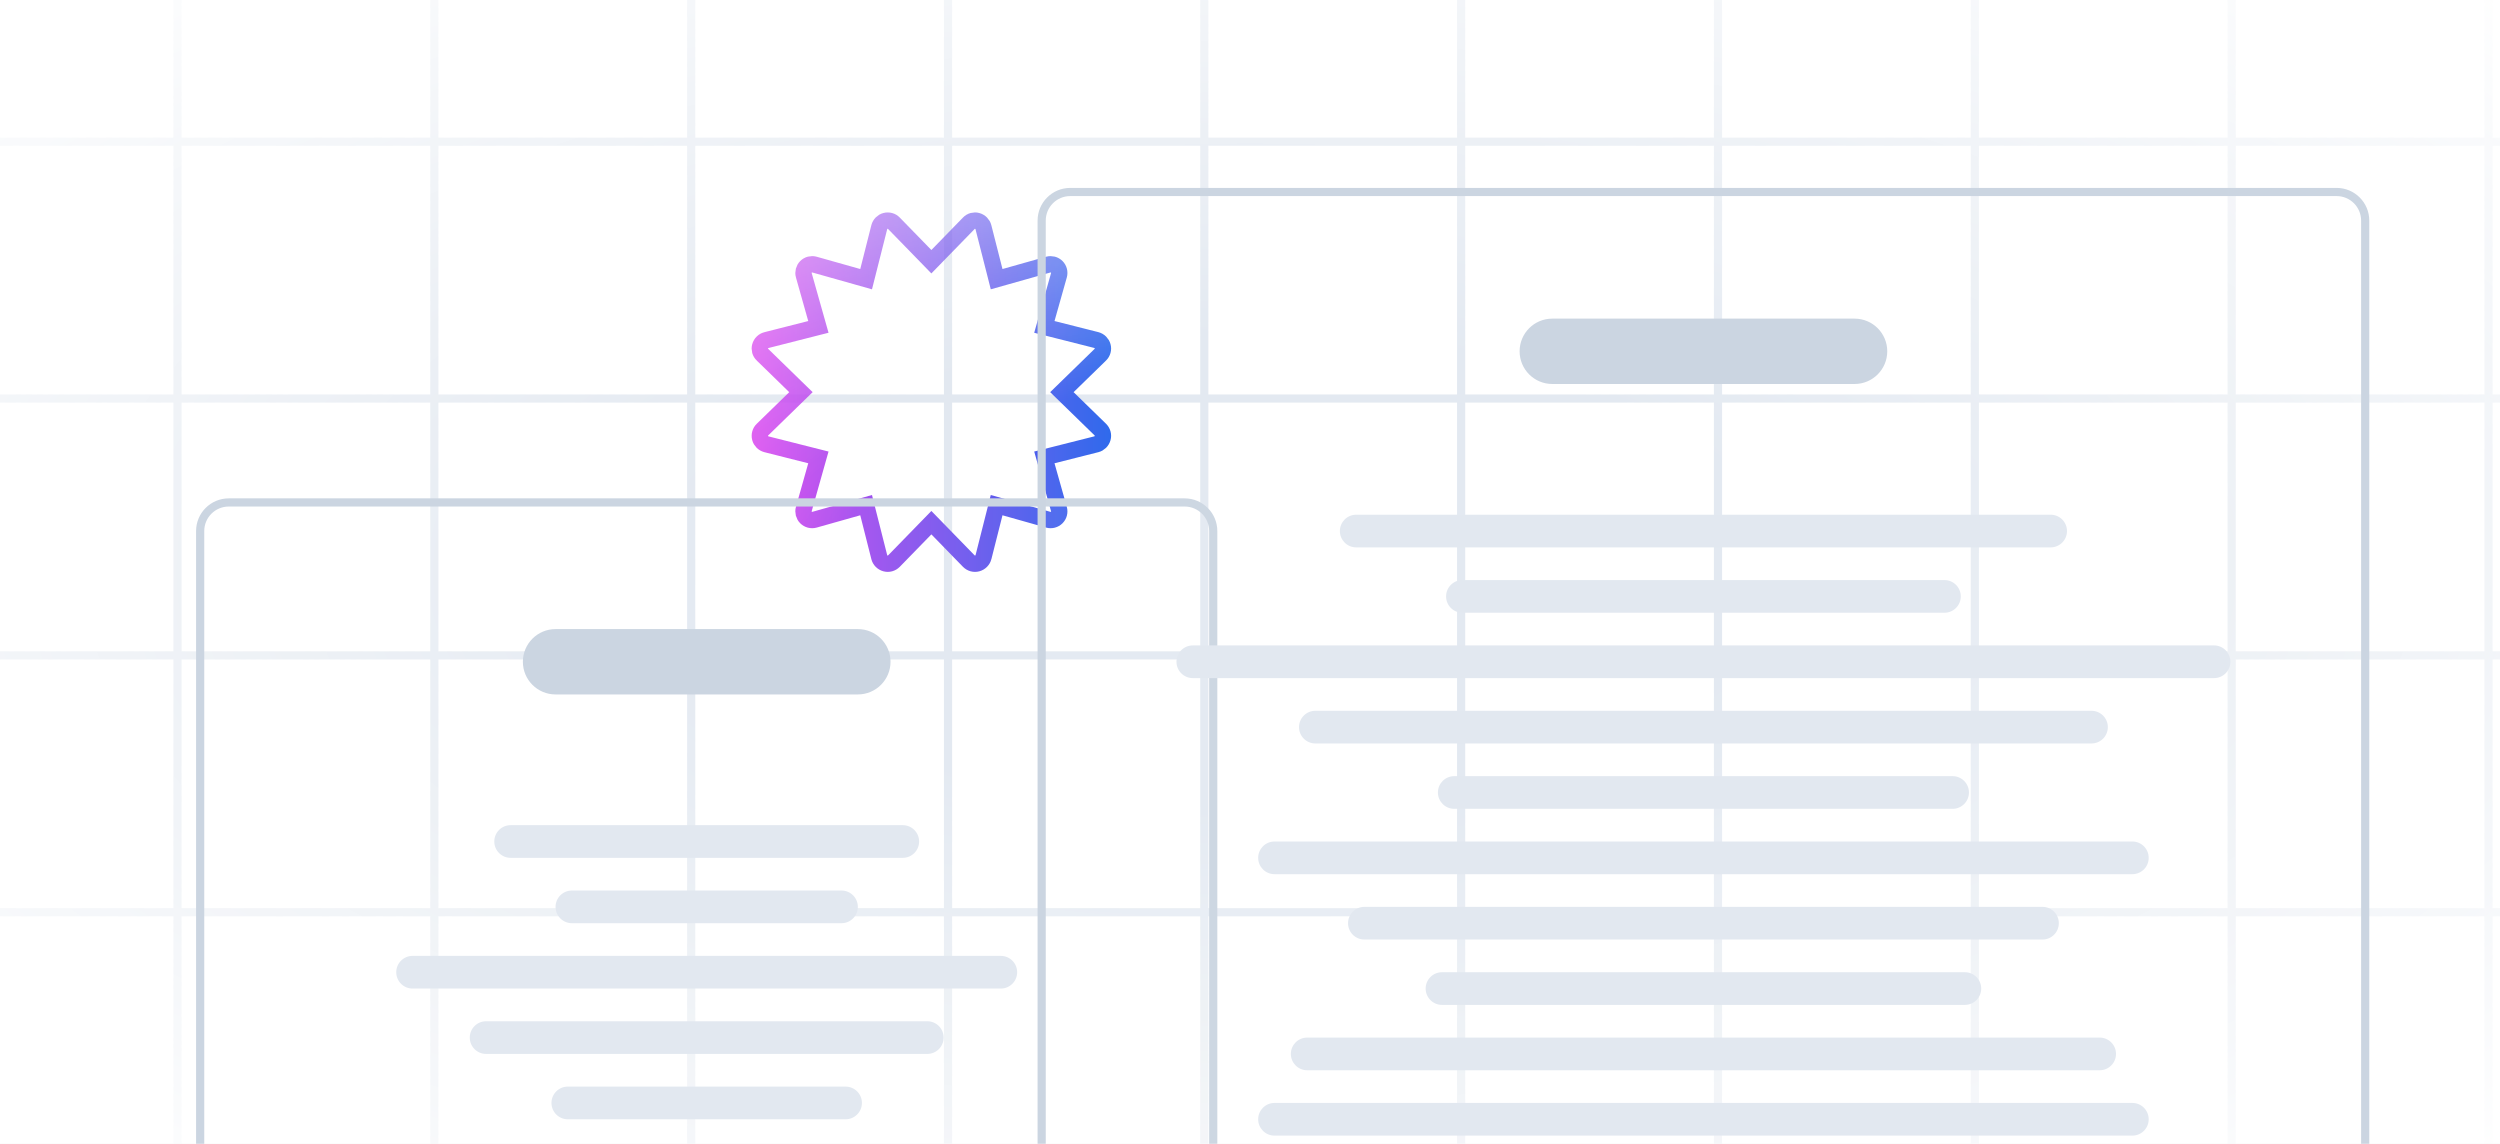
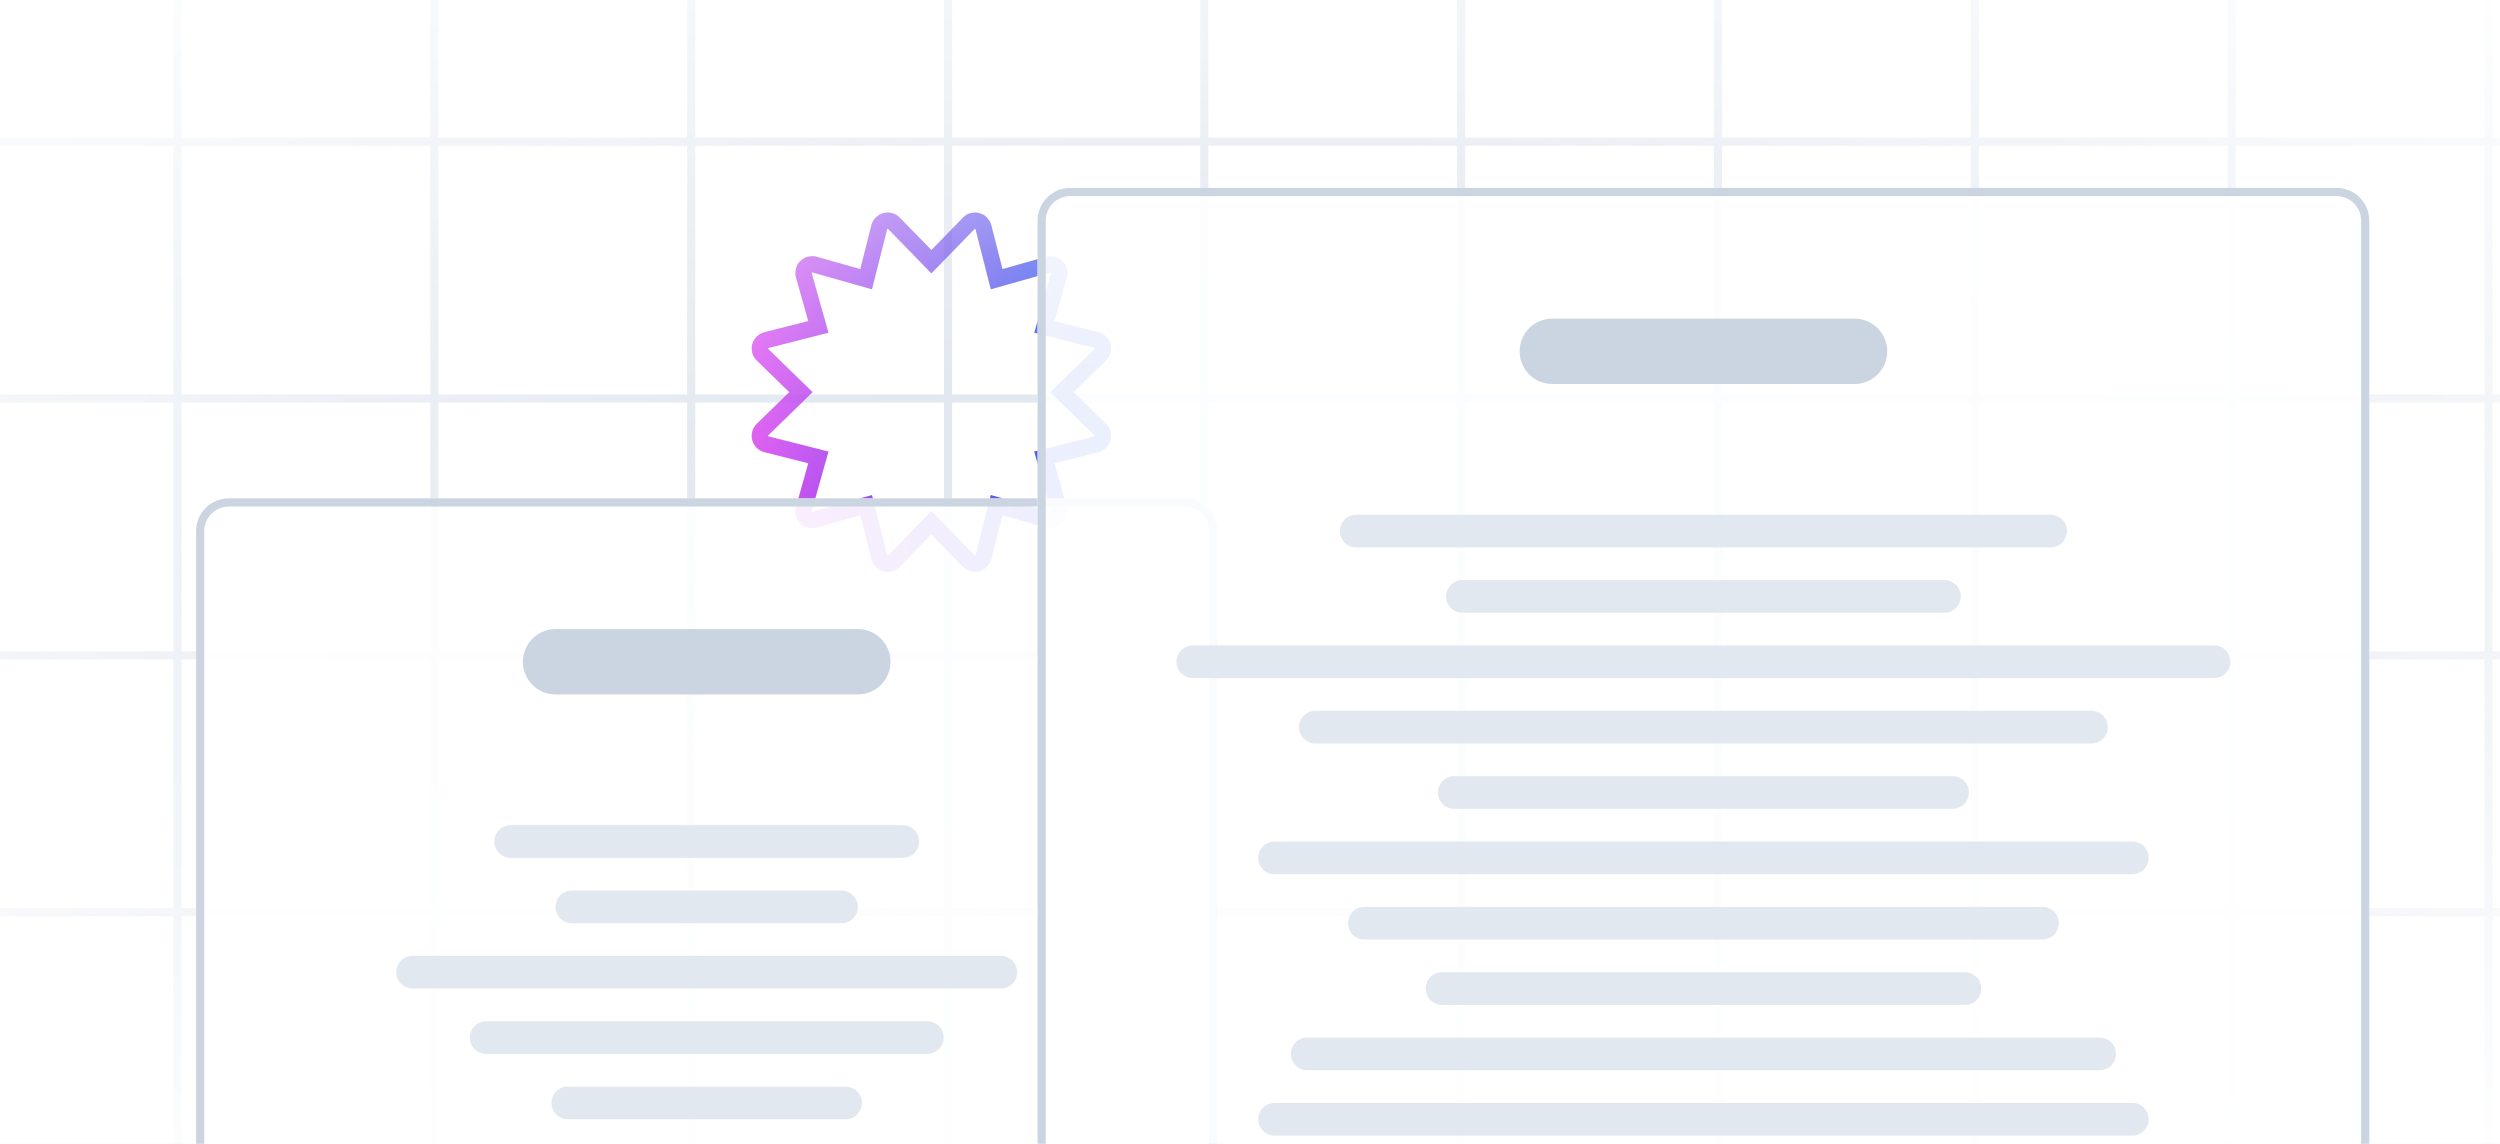
<svg xmlns="http://www.w3.org/2000/svg" width="306" height="140" viewBox="0 0 306 140" fill="none">
  <g clip-path="url(#clip0_160_2161)">
    <rect width="306" height="140" fill="white" />
    <mask id="mask0_160_2161" style="mask-type:alpha" maskUnits="userSpaceOnUse" x="-70" y="-32" width="446" height="204">
      <rect x="-70" y="-32" width="446" height="204" fill="url(#paint0_radial_160_2161)" />
    </mask>
    <g mask="url(#mask0_160_2161)">
      <path d="M0 111.657H306" stroke="#E2E8F0" stroke-linecap="square" />
      <path d="M0 80.219H306" stroke="#E2E8F0" stroke-linecap="square" />
      <path d="M0 48.781H306" stroke="#E2E8F0" stroke-linecap="square" />
      <path d="M0 17.343H306" stroke="#E2E8F0" stroke-linecap="square" />
      <path d="M304.595 217.5V-88.5M273.157 217.5V-88.5M241.719 217.5V-88.5M210.281 217.5V-88.5M178.843 217.5V-88.5M147.405 217.5V-88.5M116.039 218V-86M84.602 218V-86M53.163 218V-86M21.725 218V-86M-9.713 218V-86M-41.15 218V-86" stroke="#E2E8F0" stroke-linecap="square" />
    </g>
    <mask id="mask1_160_2161" style="mask-type:alpha" maskUnits="userSpaceOnUse" x="-28" y="-13" width="362" height="166">
      <rect x="-28" y="-13" width="362" height="166" fill="url(#paint1_radial_160_2161)" />
    </mask>
    <g mask="url(#mask1_160_2161)">
-       <path d="M109.409 27.32L109.409 27.32L109.417 27.328L113.284 31.298L114 32.034L114.716 31.298L118.583 27.328L118.583 27.328L118.591 27.32C118.854 27.044 119.239 26.937 119.604 27.037C119.988 27.142 120.277 27.44 120.368 27.801L120.369 27.805L121.735 33.175L121.988 34.17L122.976 33.891L128.303 32.388L128.306 32.387C128.675 32.281 129.074 32.387 129.343 32.657C129.613 32.926 129.719 33.325 129.613 33.694L129.612 33.697L128.109 39.024L127.829 40.014L128.826 40.265L134.188 41.621C134.189 41.621 134.19 41.621 134.191 41.622C134.567 41.721 134.86 42.012 134.963 42.387C135.063 42.75 134.958 43.143 134.678 43.419C134.677 43.42 134.677 43.42 134.676 43.42L130.71 47.284L129.975 48L130.71 48.716L134.676 52.579C134.677 52.58 134.677 52.58 134.678 52.581C134.958 52.857 135.063 53.25 134.963 53.613C134.858 53.997 134.559 54.286 134.199 54.376L134.196 54.377L128.826 55.734L127.829 55.986L128.109 56.976L129.612 62.303L129.613 62.306C129.719 62.675 129.613 63.074 129.343 63.343C129.074 63.613 128.675 63.719 128.306 63.613L128.303 63.612L122.976 62.108L121.986 61.829L121.734 62.826L120.379 68.188C120.379 68.189 120.378 68.19 120.378 68.191C120.279 68.567 119.988 68.861 119.613 68.963C119.25 69.063 118.857 68.958 118.581 68.678C118.58 68.677 118.58 68.677 118.579 68.676L114.716 64.71L114 63.975L113.284 64.71L109.421 68.676C109.42 68.677 109.42 68.677 109.419 68.678C109.143 68.958 108.75 69.063 108.387 68.963C108.003 68.858 107.714 68.559 107.624 68.199L107.623 68.196L106.265 62.826L106.013 61.829L105.024 62.108L99.697 63.612L99.694 63.613C99.325 63.719 98.926 63.613 98.656 63.343C98.387 63.074 98.281 62.675 98.387 62.306L98.388 62.303L99.891 56.976L100.171 55.986L99.174 55.734L93.809 54.378C93.425 54.276 93.134 53.983 93.04 53.624C92.939 53.241 93.052 52.846 93.32 52.591L93.32 52.591L93.329 52.583L97.298 48.716L98.034 48L97.298 47.284L93.329 43.417L93.329 43.417L93.32 43.409C93.044 43.146 92.937 42.76 93.037 42.395C93.142 42.012 93.44 41.722 93.801 41.632L93.801 41.632L93.805 41.631L99.175 40.265L100.17 40.012L99.891 39.024L98.388 33.697L98.388 33.697L98.387 33.694C98.281 33.325 98.387 32.926 98.656 32.657C98.926 32.387 99.325 32.281 99.694 32.387L99.697 32.388L105.024 33.891L106.013 34.171L106.265 33.174L107.622 27.809C107.723 27.425 108.017 27.134 108.376 27.04C108.759 26.939 109.154 27.052 109.409 27.32Z" stroke="url(#paint2_linear_160_2161)" stroke-width="2" />
+       <path d="M109.409 27.32L109.409 27.32L109.417 27.328L113.284 31.298L114 32.034L114.716 31.298L118.583 27.328L118.583 27.328L118.591 27.32C118.854 27.044 119.239 26.937 119.604 27.037C119.988 27.142 120.277 27.44 120.368 27.801L120.369 27.805L121.735 33.175L121.988 34.17L122.976 33.891L128.303 32.388L128.306 32.387C128.675 32.281 129.074 32.387 129.343 32.657C129.613 32.926 129.719 33.325 129.613 33.694L129.612 33.697L128.109 39.024L127.829 40.014L128.826 40.265L134.188 41.621C134.189 41.621 134.19 41.621 134.191 41.622C134.567 41.721 134.86 42.012 134.963 42.387C135.063 42.75 134.958 43.143 134.678 43.419C134.677 43.42 134.677 43.42 134.676 43.42L130.71 47.284L129.975 48L130.71 48.716L134.676 52.579C134.677 52.58 134.677 52.58 134.678 52.581C134.958 52.857 135.063 53.25 134.963 53.613C134.858 53.997 134.559 54.286 134.199 54.376L134.196 54.377L128.826 55.734L127.829 55.986L128.109 56.976L129.612 62.303L129.613 62.306C129.719 62.675 129.613 63.074 129.343 63.343C129.074 63.613 128.675 63.719 128.306 63.613L128.303 63.612L122.976 62.108L121.986 61.829L121.734 62.826L120.379 68.188C120.379 68.189 120.378 68.19 120.378 68.191C120.278 68.567 119.988 68.861 119.613 68.963C119.25 69.063 118.857 68.958 118.581 68.678C118.58 68.677 118.58 68.677 118.579 68.676L114.716 64.71L114 63.975L113.284 64.71L109.421 68.676C109.42 68.677 109.42 68.677 109.419 68.678C109.143 68.958 108.75 69.063 108.387 68.963C108.003 68.858 107.714 68.559 107.624 68.199L107.623 68.196L106.265 62.826L106.013 61.829L105.024 62.108L99.697 63.612L99.694 63.613C99.325 63.719 98.926 63.613 98.656 63.343C98.387 63.074 98.281 62.675 98.387 62.306L98.388 62.303L99.891 56.976L100.171 55.986L99.174 55.734L93.809 54.378C93.425 54.276 93.134 53.982 93.04 53.624C92.939 53.241 93.052 52.846 93.32 52.591L93.32 52.591L93.329 52.583L97.298 48.716L98.034 48L97.298 47.284L93.329 43.417L93.329 43.417L93.32 43.409C93.044 43.146 92.937 42.76 93.037 42.395C93.142 42.012 93.44 41.722 93.801 41.632L93.801 41.632L93.805 41.631L99.175 40.265L100.17 40.012L99.891 39.024L98.388 33.697L98.388 33.697L98.387 33.694C98.281 33.325 98.387 32.926 98.656 32.657C98.926 32.387 99.325 32.281 99.694 32.387L99.697 32.388L105.024 33.891L106.013 34.171L106.265 33.174L107.622 27.809C107.723 27.425 108.017 27.134 108.376 27.04C108.759 26.939 109.154 27.052 109.409 27.32Z" stroke="url(#paint2_linear_160_2161)" stroke-width="2" />
    </g>
    <g filter="url(#filter0_b_160_2161)">
-       <rect x="24" y="61" width="125" height="100" rx="4" fill="white" fill-opacity="0.05" />
+       <rect x="24" y="61" width="125" height="100" rx="4" fill="white" fill-opacity="0.9" />
      <rect x="64" y="77" width="45" height="8" rx="4" fill="#CBD5E1" />
      <rect x="60.5" y="101" width="52" height="4" rx="2" fill="#E2E8F0" />
      <rect x="68" y="109" width="37" height="4" rx="2" fill="#E2E8F0" />
      <rect x="48.5" y="117" width="76" height="4" rx="2" fill="#E2E8F0" />
      <rect x="57.5" y="125" width="58" height="4" rx="2" fill="#E2E8F0" />
      <rect x="67.5" y="133" width="38" height="4" rx="2" fill="#E2E8F0" />
      <rect x="24.5" y="61.5" width="124" height="99" rx="3.5" stroke="#CBD5E1" />
    </g>
    <g filter="url(#filter1_b_160_2161)">
-       <rect x="127" y="23" width="163" height="130" rx="4" fill="white" fill-opacity="0.05" />
+       <rect x="127" y="23" width="163" height="130" rx="4" fill="white" fill-opacity="0.9" />
      <rect x="186" y="39" width="45" height="8" rx="4" fill="#CBD5E1" />
      <rect x="164" y="63" width="89" height="4" rx="2" fill="#E2E8F0" />
      <rect x="177" y="71" width="63" height="4" rx="2" fill="#E2E8F0" />
      <rect x="144" y="79" width="129" height="4" rx="2" fill="#E2E8F0" />
      <rect x="159" y="87" width="99" height="4" rx="2" fill="#E2E8F0" />
      <rect x="176" y="95" width="65" height="4" rx="2" fill="#E2E8F0" />
      <rect x="154" y="103" width="109" height="4" rx="2" fill="#E2E8F0" />
      <rect x="165" y="111" width="87" height="4" rx="2" fill="#E2E8F0" />
      <rect x="174.5" y="119" width="68" height="4" rx="2" fill="#E2E8F0" />
      <rect x="158" y="127" width="101" height="4" rx="2" fill="#E2E8F0" />
      <rect x="154" y="135" width="109" height="4" rx="2" fill="#E2E8F0" />
      <rect x="127.5" y="23.5" width="162" height="129" rx="3.5" stroke="#CBD5E1" />
    </g>
  </g>
  <defs>
    <filter id="filter0_b_160_2161" x="8" y="45" width="157" height="132" filterUnits="userSpaceOnUse" color-interpolation-filters="sRGB">
      <feFlood flood-opacity="0" result="BackgroundImageFix" />
      <feGaussianBlur in="BackgroundImageFix" stdDeviation="8" />
      <feComposite in2="SourceAlpha" operator="in" result="effect1_backgroundBlur_160_2161" />
      <feBlend mode="normal" in="SourceGraphic" in2="effect1_backgroundBlur_160_2161" result="shape" />
    </filter>
    <filter id="filter1_b_160_2161" x="111" y="7" width="195" height="162" filterUnits="userSpaceOnUse" color-interpolation-filters="sRGB">
      <feFlood flood-opacity="0" result="BackgroundImageFix" />
      <feGaussianBlur in="BackgroundImageFix" stdDeviation="8" />
      <feComposite in2="SourceAlpha" operator="in" result="effect1_backgroundBlur_160_2161" />
      <feBlend mode="normal" in="SourceGraphic" in2="effect1_backgroundBlur_160_2161" result="shape" />
    </filter>
    <radialGradient id="paint0_radial_160_2161" cx="0" cy="0" r="1" gradientUnits="userSpaceOnUse" gradientTransform="translate(153 70) rotate(90) scale(102 223)">
      <stop offset="0.281" />
      <stop offset="1" stop-opacity="0" />
    </radialGradient>
    <radialGradient id="paint1_radial_160_2161" cx="0" cy="0" r="1" gradientUnits="userSpaceOnUse" gradientTransform="translate(153 70) rotate(90) scale(83 181)">
      <stop offset="0.281" />
      <stop offset="1" stop-opacity="0" />
    </radialGradient>
    <linearGradient id="paint2_linear_160_2161" x1="92" y1="48" x2="136" y2="48" gradientUnits="userSpaceOnUse">
      <stop stop-color="#D946EF" />
      <stop offset="1" stop-color="#2563EB" />
    </linearGradient>
    <clipPath id="clip0_160_2161">
      <rect width="306" height="140" fill="white" />
    </clipPath>
  </defs>
</svg>
